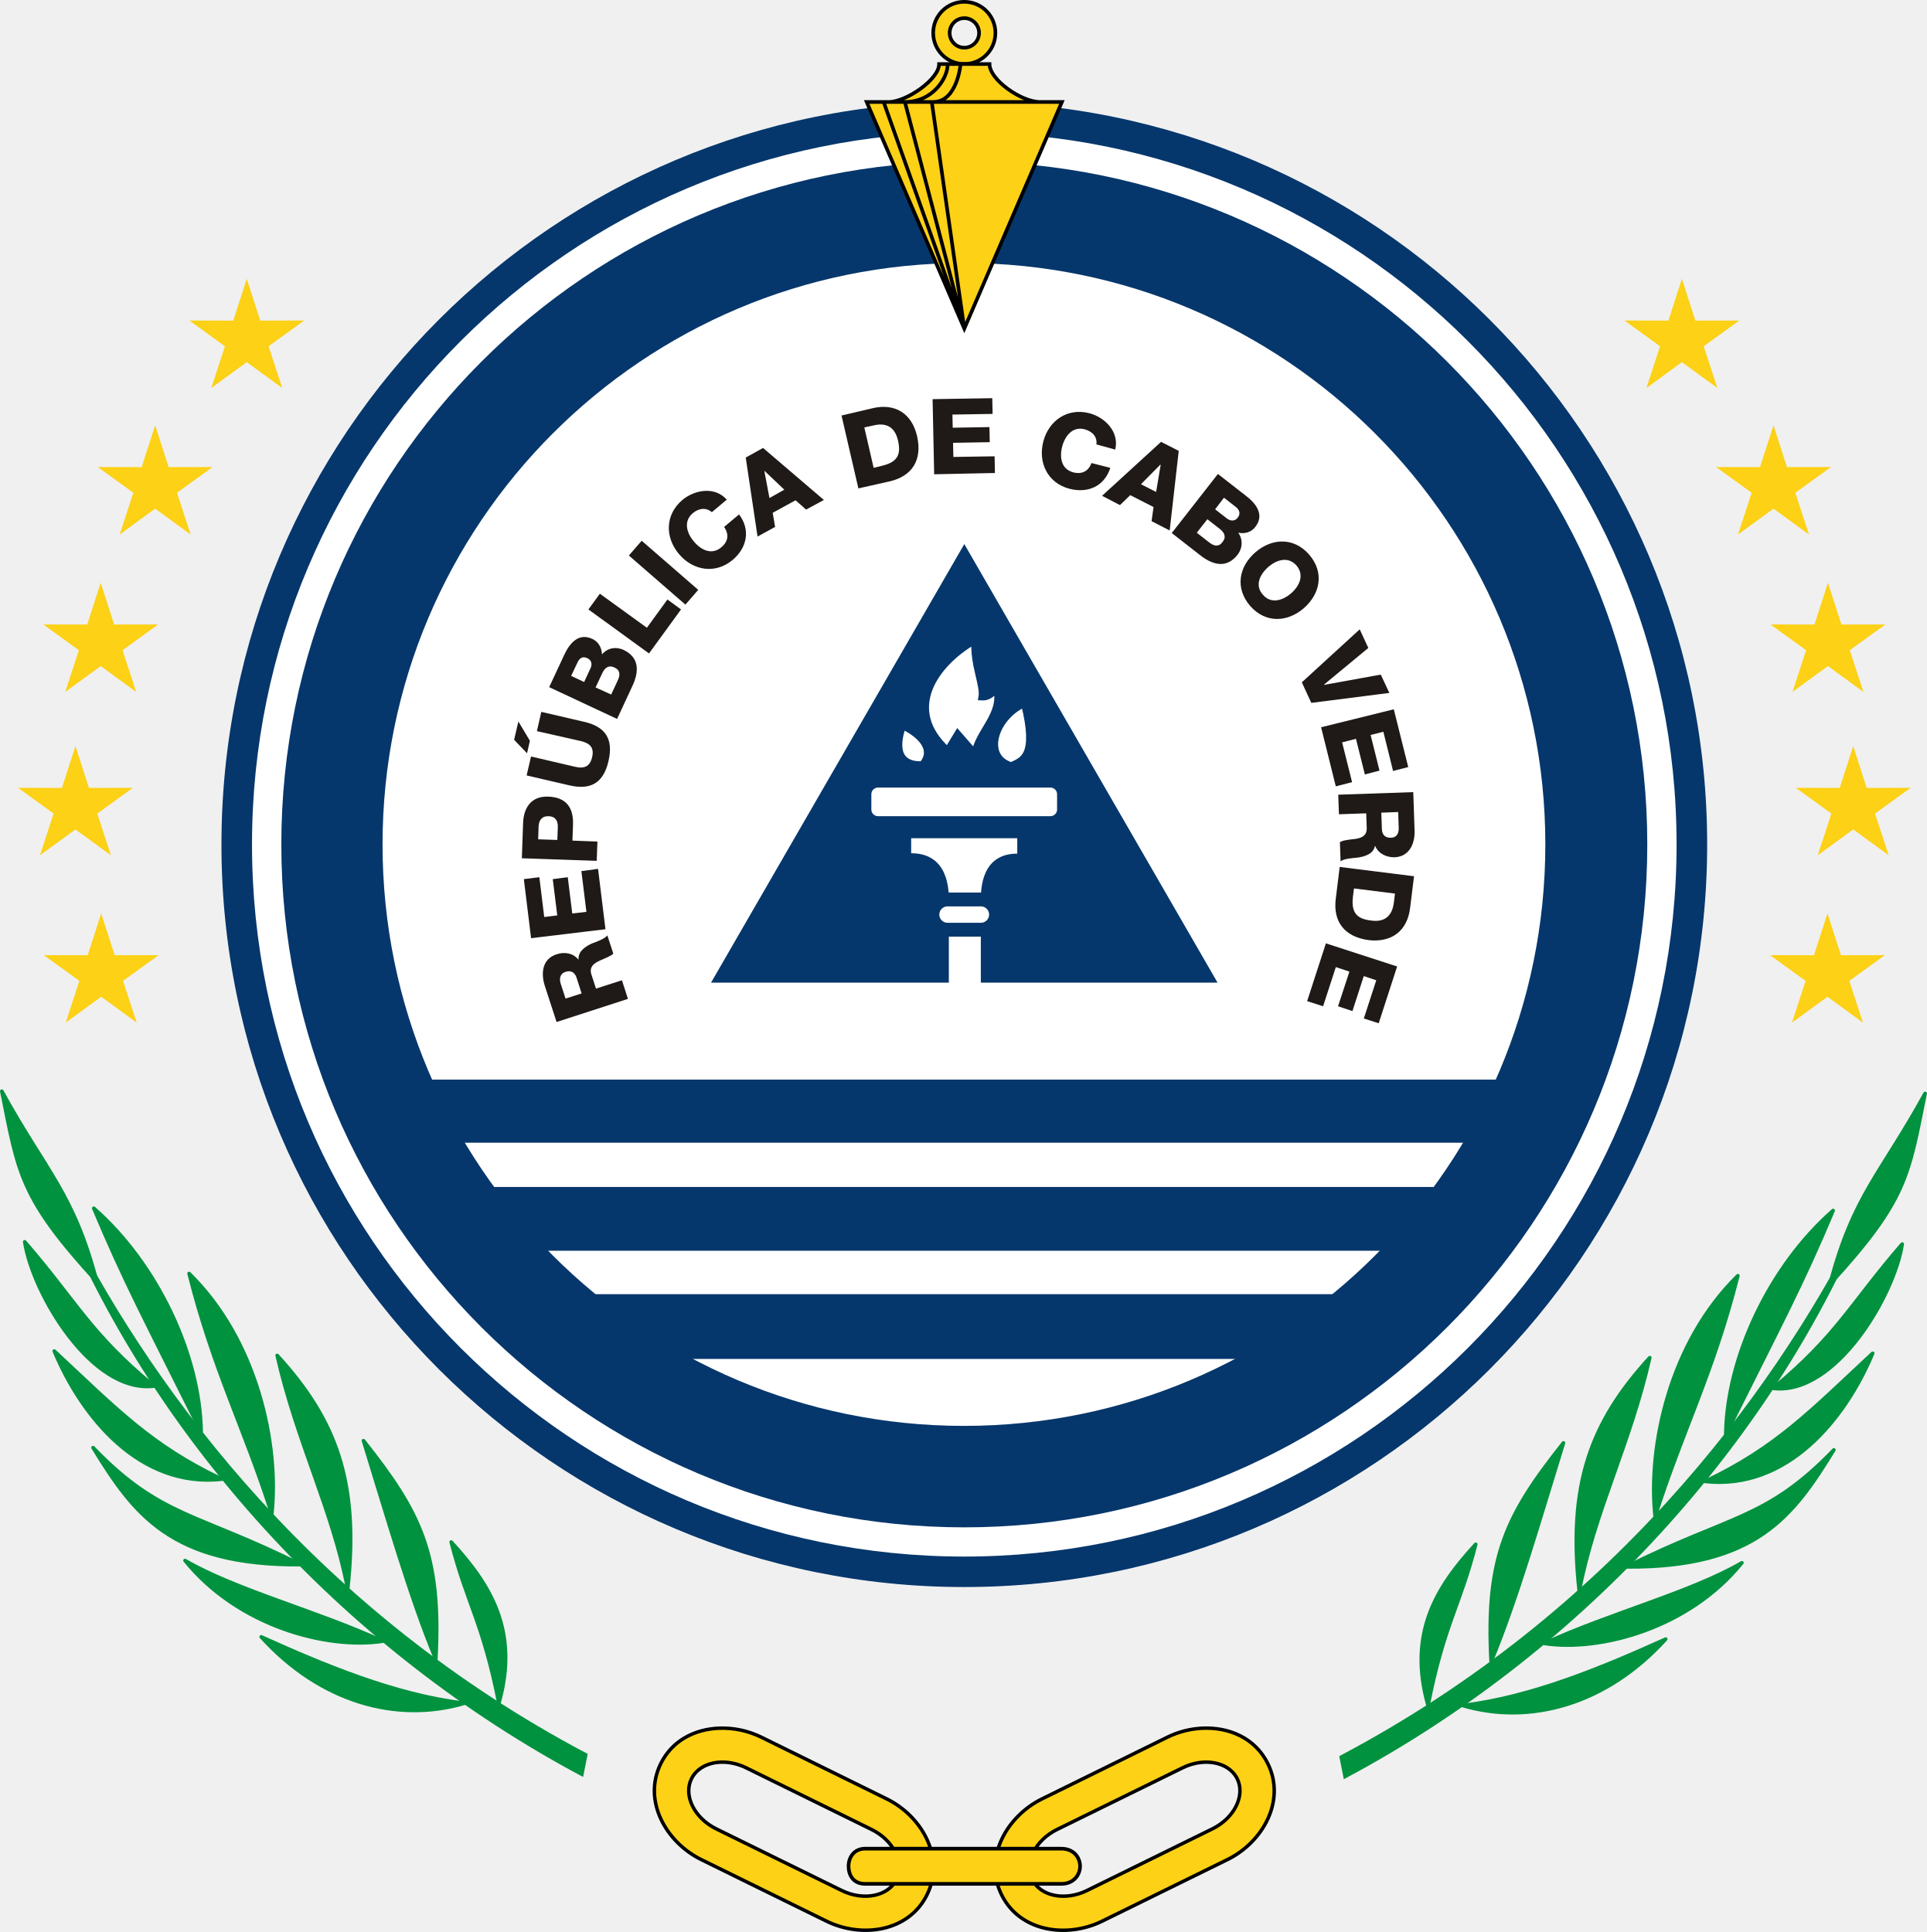
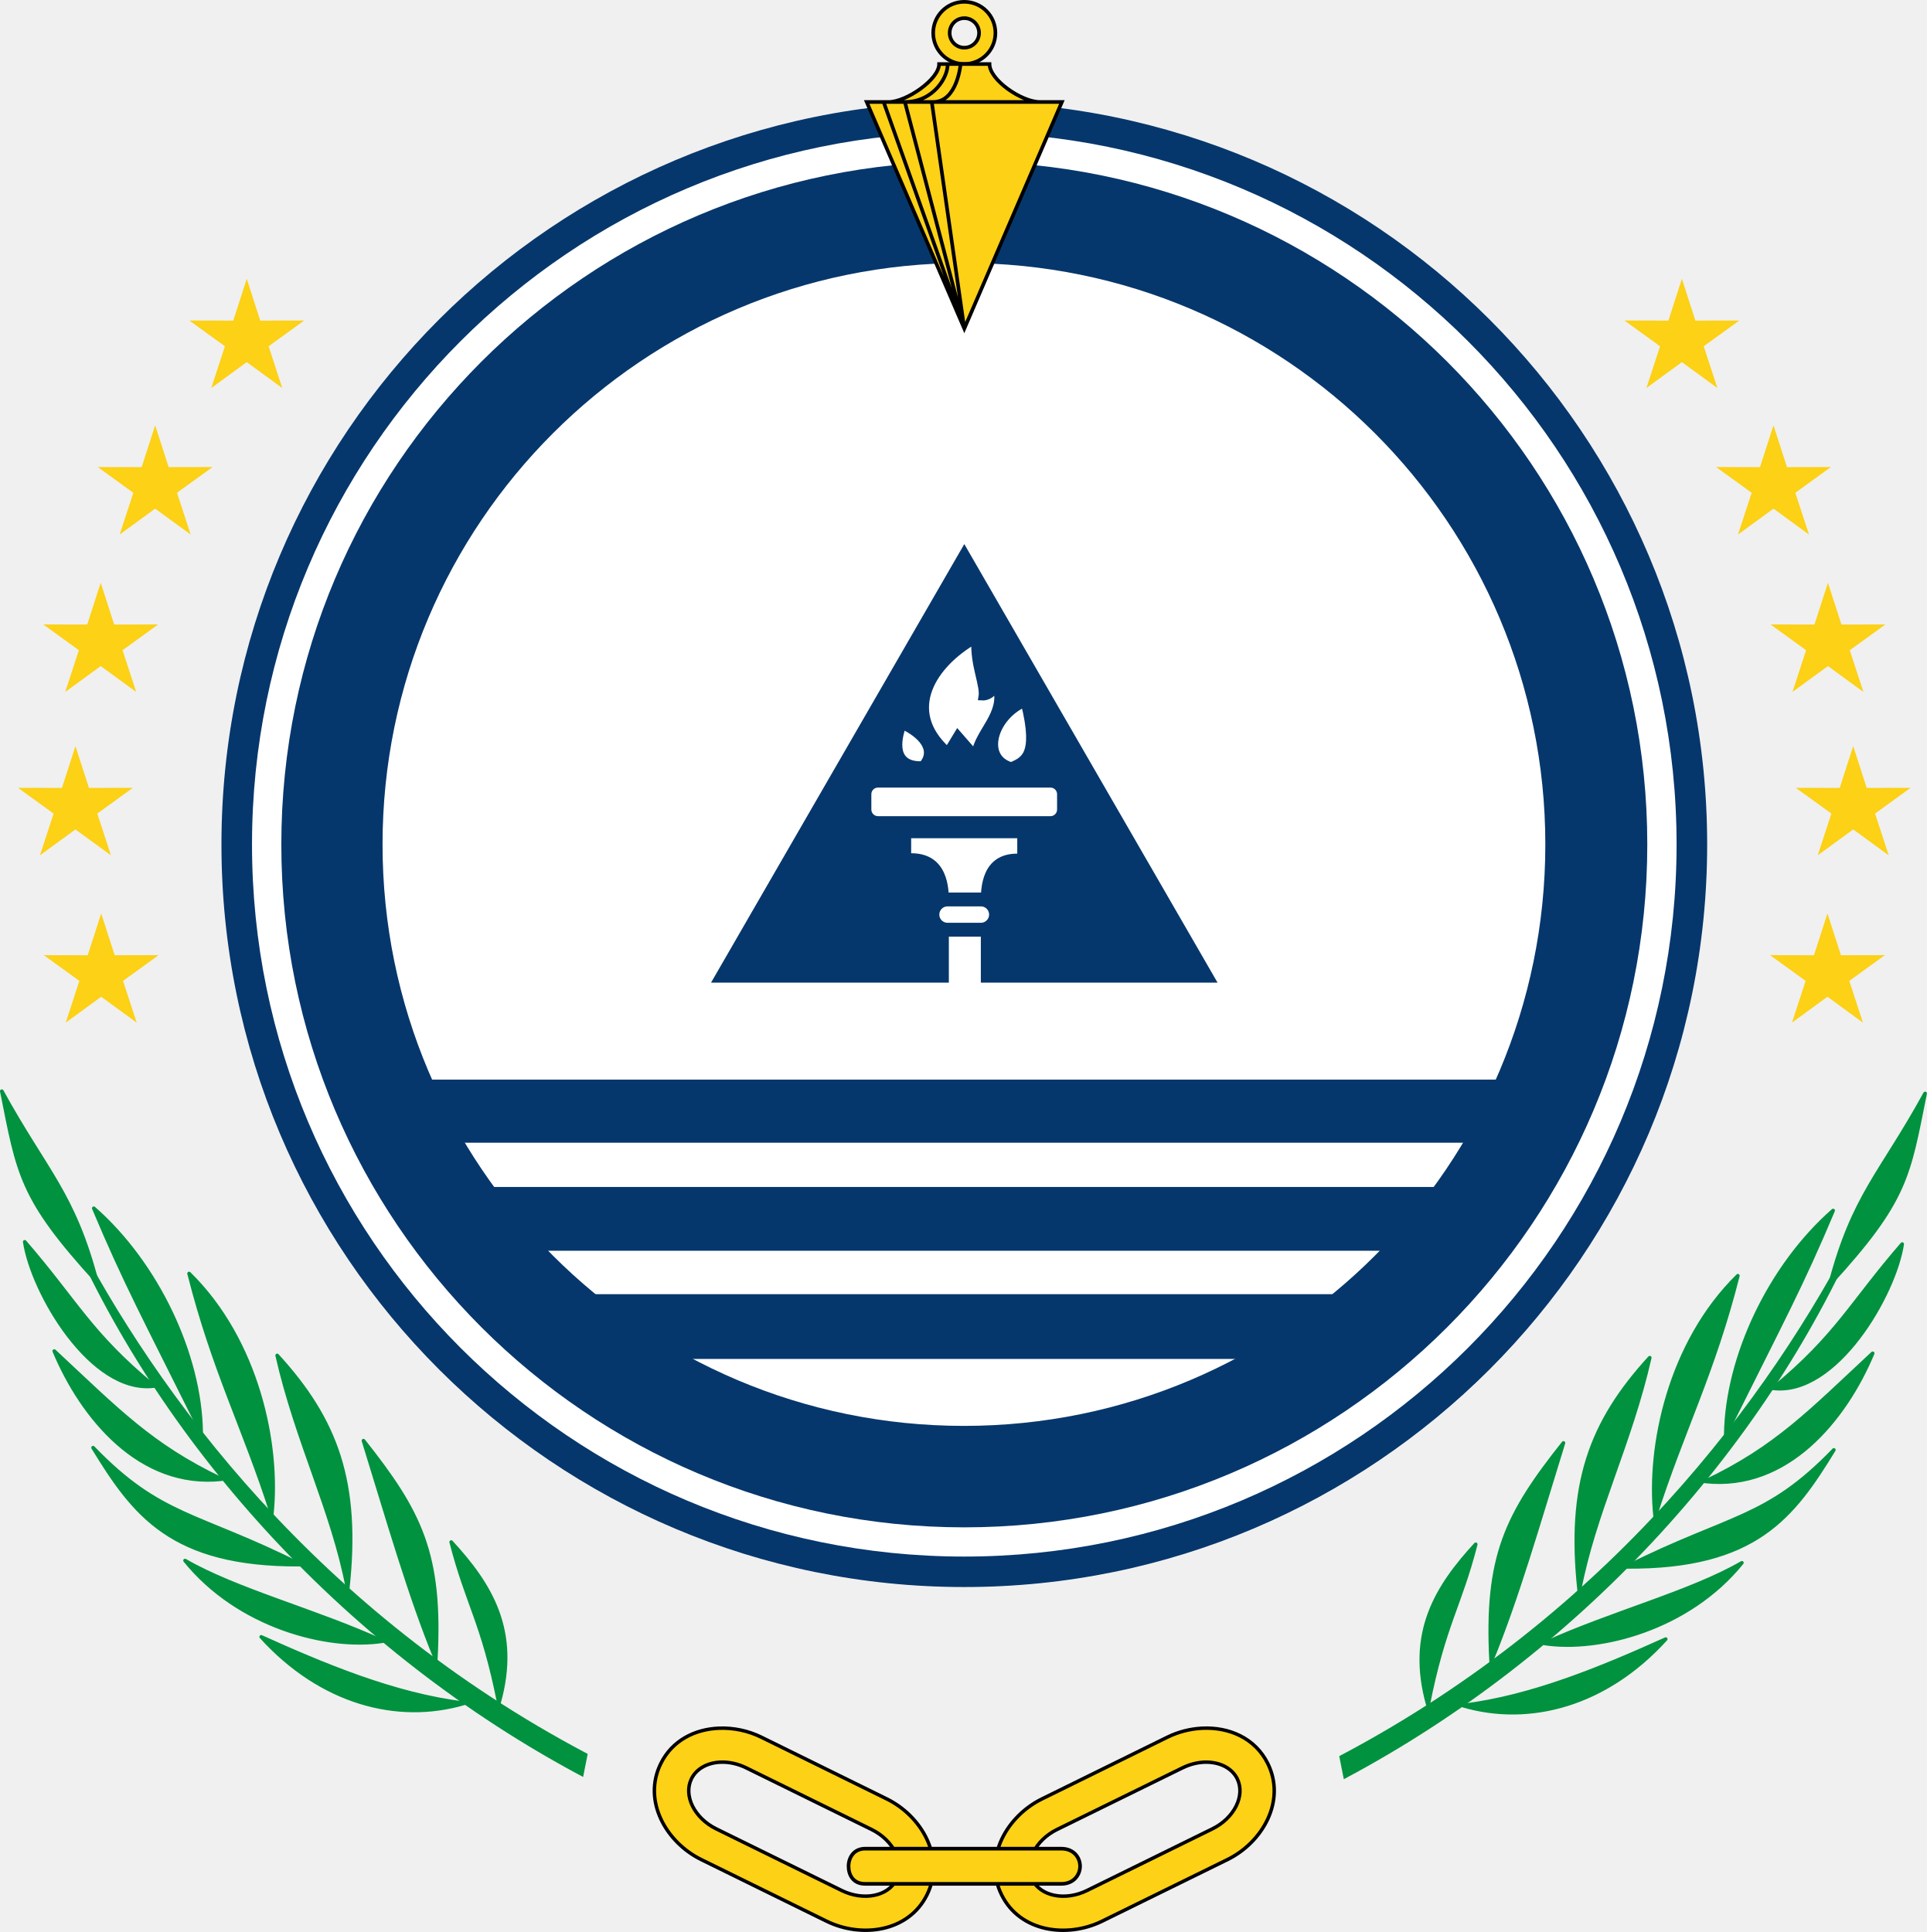
<svg xmlns="http://www.w3.org/2000/svg" width="600" height="601.708">
  <g transform="translate(-115.66 296.922)">
    <circle r="231.317" cy="-33.896" cx="415.926" fill="#fff" />
    <path d="M415.908-265.2C288.22-265.2 184.61-161.61 184.61-33.92c0 127.688 103.61 231.278 231.298 231.278 127.678 0 231.328-103.59 231.328-231.278 0-127.688-103.65-231.279-231.328-231.279zm0 9.5c122.419 0 221.8 99.39 221.8 221.779 0 122.488-99.381 221.779-221.8 221.779-122.428 0-221.779-99.29-221.779-221.78 0-122.388 99.35-221.778 221.78-221.778z" fill="#06376c" />
    <path d="M415.908-246.601c-117.389 0-212.65 95.29-212.65 212.68 0 117.389 95.261 212.68 212.65 212.68 117.4 0 212.68-95.291 212.68-212.68 0-117.39-95.28-212.68-212.68-212.68zm-.1 31.597c99.93 0 181.033 81.092 181.033 181.083 0 99.99-81.102 181.083-181.033 181.083-99.93 0-181.033-81.093-181.033-181.083s81.102-181.083 181.033-181.083z" fill="#06376c" />
    <path d="M230.397 39.313a204.063 204.063 0 0 0 8.687 19.663h353.453a204.064 204.064 0 0 0 8.686-19.663zm16.33 33.433c4.203 6.916 8.84 13.535 13.804 19.865H571.09c4.964-6.33 9.6-12.949 13.804-19.865zm25.386 33.4a201.601 201.601 0 0 0 21.918 20.167H537.59a201.602 201.602 0 0 0 21.918-20.168z" fill="#06376c" />
-     <path d="M311.188 14.174l-1.87-5.8-8.079 2.6-1.43-4.4c-.88-2.699 1.3-3.799 3.49-4.699.6-.3 2.75-1.1 3.33-1.8l-1.86-5.699c-.55 1-3.79 2.2-4.7 2.5-2.05.9-4.47 2.5-4.26 5h-.1c-1.66-2-4.3-2.4-6.699-1.6-4.47 1.4-4.99 5.799-3.72 9.799l3.68 11.299zm-19.428-.1l-1.5-4.6c-.52-1.6-.2-3.2 1.45-3.7 1.68-.6 2.91.101 3.48 1.8l1.57 4.9zm12.429-21.598l-2.31-18.798-5.19.7 1.57 12.699-4.41.5-1.4-11.3-4.669.6 1.4 11.3-4.06.5-1.52-12.4-4.829.6 2.26 18.399zm-2.72-21.298l.21-6-7.77-.3.17-4.999c.18-5.1-1.96-8.5-7.739-8.7-5.52-.199-7.649 3.8-7.799 8.2l-.39 10.999zm-18.238-6.7l.14-4.099c.1-1.8 1-3.2 3.18-3.1 2.129.1 2.859 1.5 2.799 3.4l-.15 4zm-7.49-30.996l4.03 4.2.89-3.9-3.59-6zm8.47-8.7l-1.37 6 13.688 3.1c2.93.7 4.18 2.1 3.51 5-.67 2.899-2.41 3.699-5.34 2.999l-13.688-3.2-1.37 5.9 13.339 3.1c6.59 1.5 10.569-.7 12.159-7.6 1.59-6.9-1-10.699-7.59-12.199zm16.898-7.599l2.06-4.4c.77-1.7 2-2.7 3.86-1.8 1.75.8 1.81 2.3.99 4l-2.05 4.4zm6.7 9.8l4.739-10.2c2.11-4.5 2.3-8.899-2.74-11.299-2.4-1.1-5-.6-6.7 1.4-.1-2.1-1.07-3.9-2.969-4.8-4.41-2.1-7.22 1.5-8.86 5.1l-4.619 9.9zm-14.31-13.4l1.99-4.2c.53-1.199 1.55-2.099 3.09-1.299 1.51.7 1.41 2.2.96 3.1l-1.99 4.3zm24.248-6.999l9.97-13.699-4.23-3.1-6.4 8.8-14.638-10.599-3.57 4.9zm11.34-15.198l3.989-4.6-17.608-15.299-3.99 4.6zm12.878-32.697c-3.74-4.2-9.979-3.1-13.829.1-5.409 4.6-5.439 11.599-1.1 16.798 4.35 5.2 11.32 6.4 16.729 1.9 4.53-3.8 5.64-9.399 2.02-14.199l-4.65 3.9c1.54 2.2 1.34 4.5-.83 6.3-3.01 2.6-6.39.9-8.609-1.8-2.23-2.6-3.3-6.3-.3-8.8 1.95-1.6 4.15-1.8 5.92-.3zm11.7-8.9v-.1l6.218 5.9-4.63 2.6zm-2.12 20.399l5.459-3-.74-4.4 7.12-3.9 3.279 2.9 5.54-3-18.939-16.198-5.4 3zm31.396-14.999l9.78-2.2c6.899-1.6 10.208-6.6 8.489-14.098-1.62-7-6.77-10.3-13.74-8.7l-9.778 2.3zm1.85-18.998l2.8-.6c4.05-1 6.74.5 7.69 4.7 1.049 4.499-.33 6.699-4.79 7.799l-2.8.7zm21.748 14.598l18.918-.4-.1-5.199-12.839.2-.1-4.4 11.43-.2-.101-4.7-11.429.2-.1-4.099 12.509-.2-.1-4.9-18.579.3zm56.385-7.699c1.3-5.5-3.14-9.999-8-11.299-6.819-1.8-12.628 2.2-14.378 8.7-1.75 6.599 1.27 12.998 8.09 14.798 5.709 1.5 10.878-.7 12.758-6.5l-5.88-1.5c-.91 2.5-2.91 3.6-5.659 2.9-3.78-1-4.34-4.7-3.44-8.099.89-3.3 3.24-6.3 7.03-5.3 2.46.7 3.91 2.4 3.61 4.7zm14.038 4.7l.1.1-1.41 8.4-4.719-2.4zm-18.138 9.699l5.57 2.9 3.2-3.1 7.249 3.7-.61 4.399 5.64 2.9 2.819-24.798-5.5-2.8zm32.787 7.3l3.84 2.999c1.44 1.1 2.15 2.5.88 4.1-1.18 1.6-2.66 1.3-4.18.1l-3.84-3zm-11.089 4.299l8.84 6.9c3.939 3.099 8.198 4.199 11.618-.101 1.63-2.1 1.75-4.8.23-6.9 2.01.4 4.03-.1 5.32-1.8 3-3.799.17-7.399-3.04-9.798l-8.6-6.7zm16.259-11l3.71 2.9c1 .8 1.61 2 .57 3.3-1.03 1.4-2.5.9-3.33.3l-3.71-2.9zm9.779 17c-5.1 4.399-6.45 11.098-1.63 16.698 4.83 5.499 11.619 5.1 16.728.7 5.1-4.5 6.45-11.1 1.63-16.699-4.83-5.5-11.619-5.1-16.728-.7zm3.99 4.599c2.619-2.3 6.219-3.4 8.788-.5 2.57 3 .94 6.4-1.67 8.699-2.61 2.2-6.209 3.4-8.789.4-2.57-2.9-.94-6.3 1.67-8.6zm37.726 39.196l-2.68-5.7-17.658 3.2v-.1l13.788-11.399-2.68-5.8-18.028 16.5 2.95 6.399zm-21.258 10.699l4.58 18.398 5.069-1.3-3.1-12.398 4.31-1.1 2.77 11.099 4.56-1.2-2.77-11.1 3.969-1 3.02 12.2 4.73-1.2-4.5-17.998zm5.34 20.998l.22 6.1 8.488-.3.16 4.599c.1 2.8-2.31 3.3-4.65 3.5-.65.1-2.939.3-3.699.9l.21 5.999c.82-.9 4.24-1.1 5.22-1.2 2.22-.3 4.97-1.1 5.47-3.6h.1c1.03 2.4 3.459 3.5 5.969 3.5 4.71-.2 6.43-4.3 6.28-8.4l-.41-11.898zm18.667 5.4l.16 4.9c.1 1.699-.67 3.099-2.4 3.099-1.77.1-2.78-.9-2.84-2.7l-.18-5.1zm-18.218 17.098l-1.23 9.999c-.86 7 2.7 11.799 10.29 12.799 7.159.8 11.998-2.9 12.868-10l1.22-9.898zm17.219 8.3l-.35 2.799c-.5 4.1-2.82 6.2-7.04 5.6-4.64-.5-6.2-2.6-5.73-7.2l.35-2.8zM528.518-3.125l-5.85 17.998 4.97 1.6 3.97-12.199 4.229 1.4-3.54 10.799 4.48 1.5 3.53-10.9 3.89 1.3-3.87 11.9 4.629 1.5 5.74-17.699z" fill="#1f1a17" />
    <path d="M494.778 9.112H337.06l39.43-68.293 39.43-68.293 39.429 68.293z" fill="#06376c" />
    <g fill="#fcd116" stroke="#000" stroke-width="1.129">
      <path d="M415.922-296.358a9.687 9.687 0 0 0-9.687 9.688 9.687 9.687 0 0 0 9.687 9.687 9.687 9.687 0 0 0 9.688-9.687 9.687 9.687 0 0 0-9.688-9.688zm0 5.089a4.606 4.606 0 0 1 4.6 4.599 4.606 4.606 0 0 1-4.6 4.598c-2.534 0-4.56-2.064-4.56-4.598 0-2.535 2.026-4.6 4.56-4.6z" stroke-width="1.129" />
      <path d="M410.726-276.983c.196 3.892-4.28 11.816-13.304 11.816m42.045.006h-47.089c5.475 0 15.696-7.031 15.696-11.82h15.697c0 4.906 9.925 11.82 15.696 11.82zm-24.701-11.826s-.986 11.822-8.526 11.822m9.682 70.592l30.39-70.587h-60.78zm-18.499-70.586l18.5 70.577m-10.13-70.577l10.13 70.581m-25.119-70.581l25.12 70.58" stroke-width="1.129" />
    </g>
    <path d="M490.038 241.319a27.682 27.682 0 0 0-10.875 2.794l-39.056 19.225c-10.832 5.327-18.334 18.153-12.592 29.83 5.743 11.677 20.48 13.576 31.312 8.249l39.056-19.191c10.832-5.327 18.3-18.187 12.558-29.864-3.948-8.028-12.146-11.43-20.403-11.043zm1.515 10.571c4.14.089 7.754 1.921 9.36 5.185 2.568 5.223-.926 12.236-7.744 15.589l-39.022 19.191c-6.818 3.353-14.502 1.822-17.07-3.4-2.568-5.223.892-12.236 7.71-15.589l39.056-19.191c2.557-1.258 5.226-1.838 7.71-1.785zM339.58 241.313c-7.465.283-14.592 3.745-18.18 11.044-5.743 11.677 1.759 24.536 12.591 29.864l39.022 19.19c10.833 5.328 25.57 3.43 31.312-8.248 5.742-11.677-1.726-24.503-12.558-29.83l-39.056-19.225a27.64 27.64 0 0 0-13.13-2.795zm.707 10.572c2.484-.053 5.187.527 7.744 1.785l39.022 19.19c6.818 3.354 10.312 10.366 7.744 15.59-2.569 5.222-10.252 6.753-17.07 3.4l-39.056-19.191c-6.818-3.353-10.278-10.366-7.71-15.589 1.605-3.264 5.186-5.096 9.326-5.185z" fill="#fcd116" stroke="#000" stroke-width="1.077" />
    <path d="M385.055 278.83h61.038c3.996 0 5.873 2.845 5.873 5.481 0 2.547-1.845 5.482-5.873 5.482h-61.038c-3.871 0-5.176-2.948-5.176-5.482 0-2.623 1.593-5.481 5.176-5.481z" fill="#fcd116" stroke="#000" stroke-width="1.129" />
    <g fill="#00923f" stroke="#00923f" stroke-width="1.129">
      <path d="M533.303 250.321l1.194 6.024c72.2-38.54 129.579-101.39 159.581-170.099-26.973 52.547-76.916 119.744-160.775 164.075z" stroke-width="1.129" />
      <path d="M560.316 234.203c-6.392-22.62 2.77-37.014 14.851-50.166-4.956 19.362-9.826 24.822-14.85 50.166zm10.766.043c20.847 6.135 44.654-.188 63.244-20.679-18.91 8.519-41.406 18.076-63.244 20.679zm8.885-13.694c-1.77-32.866 4.904-45.872 22.515-68.086-7.662 24.732-14.407 48.444-22.515 68.086zm16.56-5.639c17.247 2.61 44.95-4.615 61.516-25.114-15.893 9.223-40.837 15.64-61.517 25.114zm10.873-16.275c-3.624-33.233 3.51-52.552 21.954-72.718-6.128 27.017-17.346 48.322-21.954 72.718zm14.668-7.566c40.387.272 51.965-15.82 64.613-36.428-21.023 21.808-32.281 20.222-64.613 36.428zm8.959-15.75c-2.3-21.676 4.468-54.036 25.759-74.923-7.678 30.36-17.03 47.69-25.76 74.923zm15.566-10.867c25.47 2.785 43.536-19.211 52.177-39.902-19.497 18.156-30.05 29.377-52.177 39.902zm6.438-14.668c.34-23.986 13.648-52.356 33.425-69.698-9.794 23.292-15.486 33.678-33.425 69.698zm14.71-14.328c19.932-16.45 24.236-26.492 40.216-44.92-2.35 15.753-20.678 47.29-40.216 44.92zm17.78-32.553c7.228-27.587 15.876-34.298 29.575-59.283-5.17 25.776-5.658 33.157-29.576 59.283z" stroke-linejoin="round" stroke-width="1.129" />
    </g>
    <g fill="#00923f" stroke="#00923f" stroke-width="1.129">
      <path d="M298.018 249.622l-1.194 6.023c-72.2-38.54-129.578-101.39-159.58-170.099 26.972 52.547 76.916 119.744 160.774 164.076z" stroke-width="1.129" />
      <path d="M271.005 233.503c6.392-22.62-2.77-37.014-14.85-50.166 4.955 19.363 9.825 24.822 14.85 50.166zm-10.766.043c-20.847 6.135-44.653-.188-63.244-20.679 18.91 8.519 41.407 18.076 63.244 20.679zm-8.885-13.694c1.77-32.866-4.904-45.872-22.515-68.086 7.663 24.732 14.407 48.444 22.515 68.086zm-16.559-5.639c-17.248 2.61-44.95-4.615-61.517-25.113 15.894 9.222 40.837 15.638 61.517 25.113zm-10.873-16.275c3.623-33.233-3.511-52.552-21.954-72.718 6.128 27.017 17.345 48.323 21.954 72.718zm-14.668-7.566c-40.387.272-51.966-15.82-64.613-36.428 21.022 21.808 32.28 20.222 64.613 36.428zm-8.96-15.75c2.3-21.676-4.467-54.036-25.758-74.923 7.677 30.36 17.03 47.69 25.759 74.923zm-15.566-10.867c-25.47 2.785-43.535-19.211-52.176-39.902 19.497 18.157 30.049 29.377 52.176 39.902zm-6.437-14.667c-.34-23.987-13.649-52.357-33.426-69.699 9.794 23.292 15.486 33.678 33.426 69.699zm-14.71-14.329c-19.933-16.45-24.236-26.492-40.216-44.92 2.35 15.753 20.678 47.29 40.216 44.92zm-17.78-32.553c-7.229-27.587-15.876-34.298-29.576-59.283 5.17 25.777 5.659 33.157 29.576 59.283z" stroke-linejoin="round" stroke-width="1.129" />
    </g>
    <g fill="#fcd116" stroke="#fcd116" stroke-width="28222.221">
      <path d="M208.63-196.53l-10.001 7.236 3.836 11.73-9.97-7.273-9.97 7.273 3.835-11.73-9.999-7.237 12.342.024 3.792-11.745 3.791 11.745zm-28.522 45.63l-10 7.236 3.835 11.73-9.97-7.272-9.97 7.273 3.836-11.73-10-7.237 12.343.024 3.791-11.745 3.791 11.745zm-16.956 49.031l-10 7.236 3.835 11.73-9.97-7.272-9.97 7.273 3.836-11.73-10-7.237 12.343.024 3.791-11.745 3.791 11.745zm-7.866 50.875l-10 7.236 3.835 11.73-9.97-7.273-9.97 7.273 3.836-11.73-9.999-7.236 12.342.023 3.791-11.744 3.792 11.744zm8.019 52.112l-10.001 7.236 3.837 11.73-9.97-7.273-9.97 7.274 3.835-11.731-9.999-7.236 12.342.024 3.791-11.745 3.791 11.745zM623.228-196.53l10 7.236-3.835 11.73 9.97-7.273 9.97 7.273-3.836-11.73 10-7.237-12.343.024-3.791-11.745-3.791 11.745zm28.522 45.63l10 7.236-3.836 11.73 9.97-7.272 9.97 7.273-3.835-11.73 9.999-7.237-12.342.024-3.792-11.745-3.79 11.745zm16.956 49.031l10 7.236-3.836 11.73 9.97-7.272 9.97 7.273-3.836-11.73 10-7.237-12.342.024-3.792-11.745-3.79 11.745zm7.866 50.875l10 7.236-3.836 11.73 9.97-7.273 9.97 7.273-3.835-11.73 9.998-7.236-12.341.023-3.792-11.744-3.791 11.744zm-8.02 52.112l10.002 7.236-3.837 11.73 9.97-7.273 9.97 7.274-3.835-11.731 9.999-7.236-12.342.024-3.792-11.745-3.79 11.745z" stroke-width="1.129" />
    </g>
    <path d="M402.852-58.76c-9.083.345-7.79-7.487-6.137-12.117 5.504 2.588 10.298 7.328 6.137 12.118zM419.218-97.472c-12.656 7.294-22.567 21.63-8.498 34.306l3.148-5.193 5.35 6.138c1.133-6.937 8.887-12.18 6.767-20.458 0 0-1.731 2.99-4.564 2.832.644-3.69-2.699-10.052-2.203-17.625z" fill="#fff" fill-rule="evenodd" stroke="#06376c" stroke-width="2.155" />
    <rect rx="2.072" y="-51.639" x="386.976" ry="2.072" height="8.908" width="57.834" fill="#fff" />
    <path d="M411.108-16.606c0-3.097-.08-14.58-11.733-14.58v-4.671h33.037v4.794c-11.15 0-11.343 10.949-11.343 14.458V9.882h-9.961z" fill="#fff" />
    <rect rx="4.707" y="-16.789" x="405.993" ry="4.707" height="9.414" width="19.801" fill="#fff" stroke="#06376c" stroke-width="4.31" />
    <path d="M434.64-77.8c4.128 16.545-.568 17.677-4.091 19.356-9.028-2.615-5.34-15.118 4.091-19.357z" fill="#fff" fill-rule="evenodd" stroke="#06376c" stroke-width="2.155" />
  </g>
</svg>
